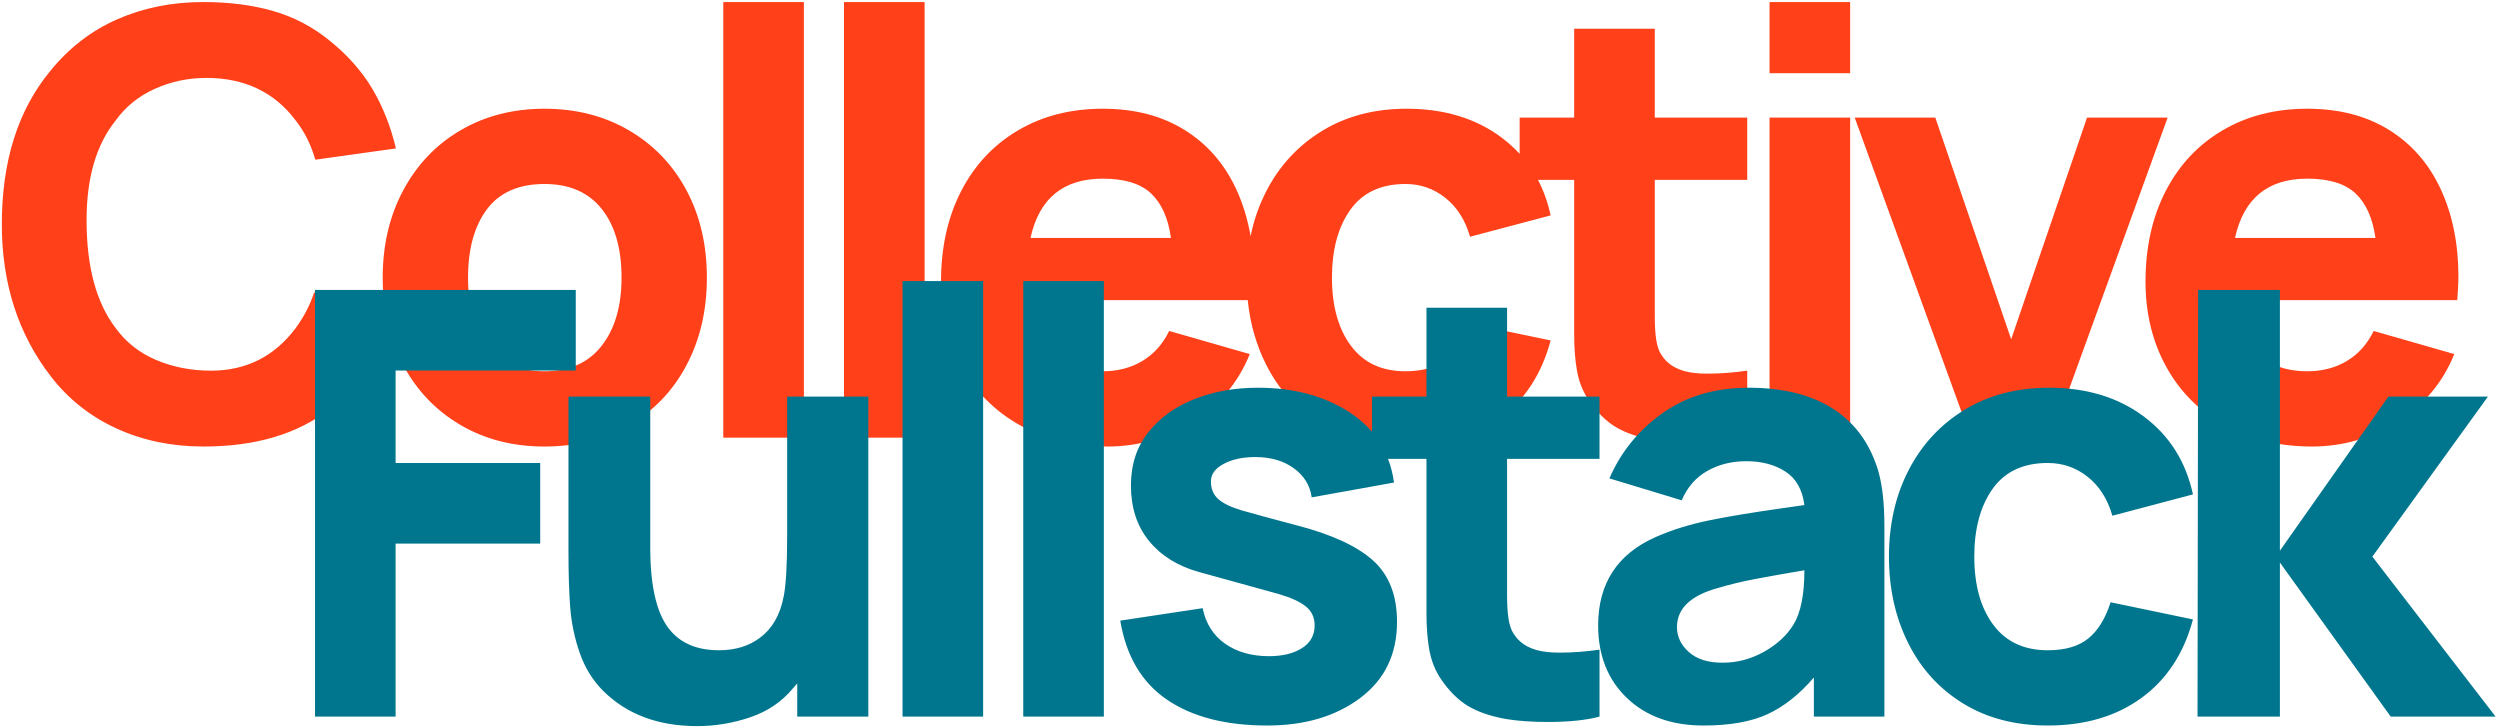
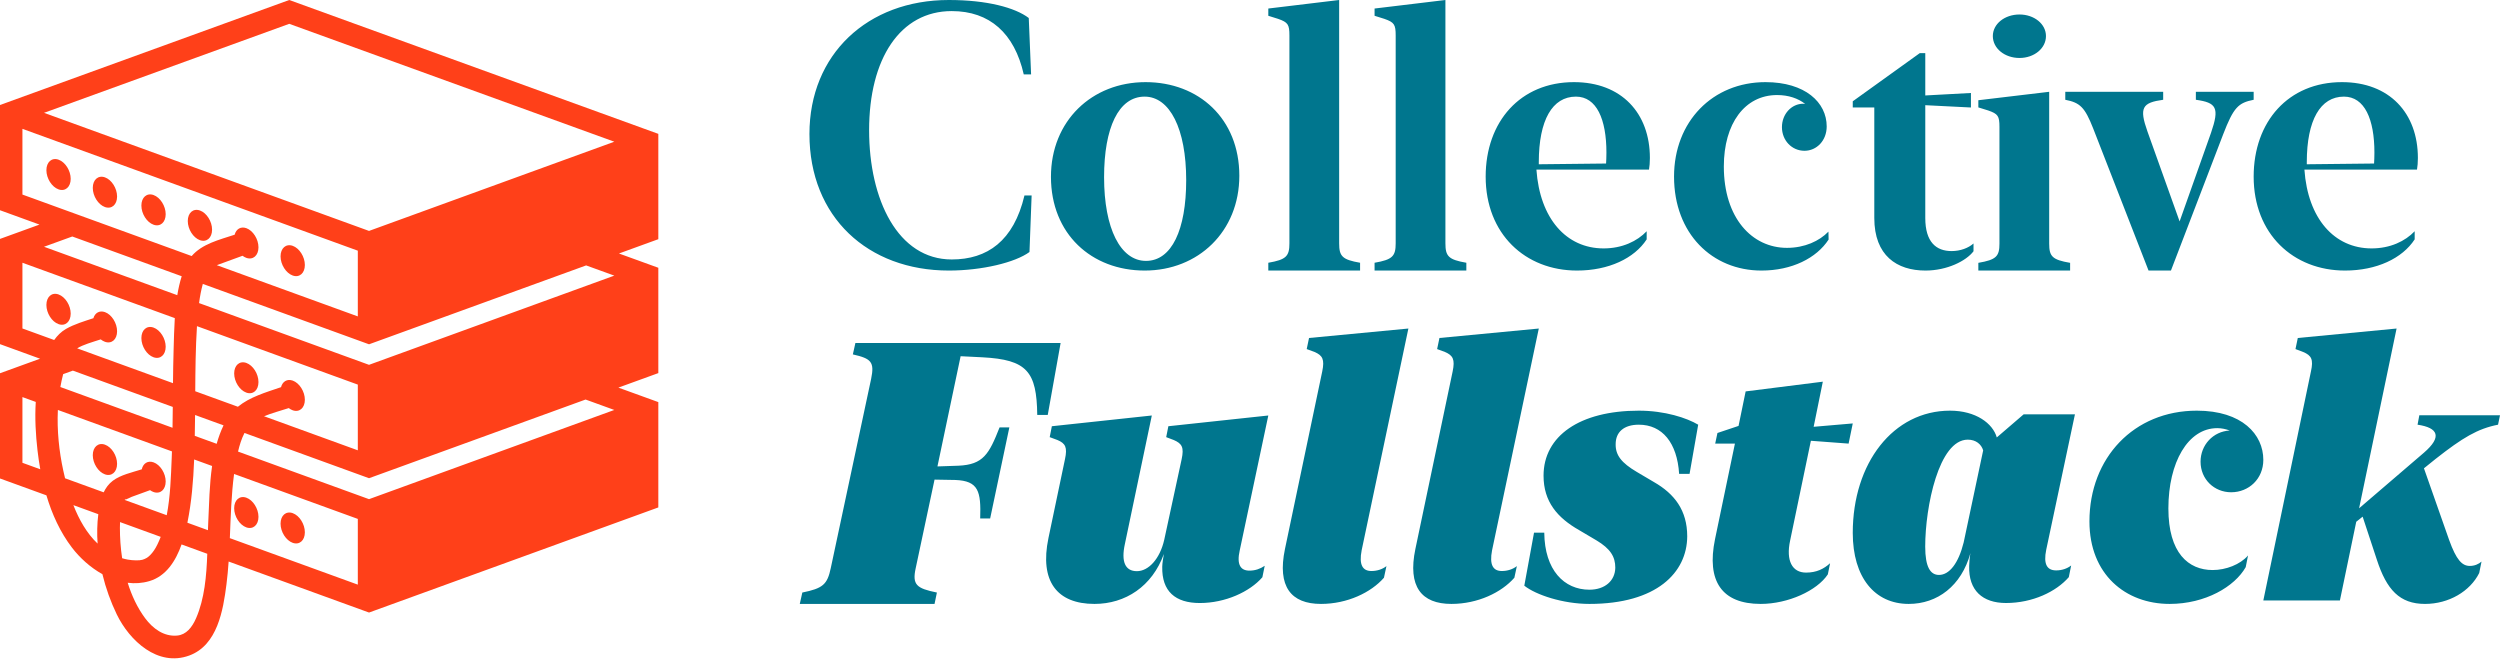
- <svg xmlns="http://www.w3.org/2000/svg" width="457px" height="133px" viewBox="0 0 457 133" version="1.1">
+ <svg xmlns="http://www.w3.org/2000/svg" width="919px" height="242px" viewBox="0 0 919 242" version="1.1">
  <g id="Page-1" stroke="none" stroke-width="1" fill="none" fill-rule="evenodd">
-     <g id="collective-fullstack-logo-1.2" transform="translate(-272, -172)">
-       <g id="Group" transform="translate(272, 172)">
-         <path d="M281.134,32.875 C282.172,34.849 282.947,37.015 283.458,39.375 L268.725,43.275 C267.858,40.242 266.36,37.876 264.229,36.179 C262.099,34.482 259.661,33.633 256.917,33.633 C252.439,33.633 249.081,35.204 246.842,38.346 C244.603,41.488 243.483,45.622 243.483,50.75 C243.483,55.95 244.639,60.103 246.95,63.208 C249.261,66.314 252.583,67.867 256.917,67.867 C260.094,67.867 262.568,67.144 264.337,65.7 C266.107,64.256 267.461,62.053 268.4,59.092 L283.458,62.233 C281.797,68.444 278.656,73.229 274.033,76.588 C269.411,79.946 263.706,81.625 256.917,81.625 C250.994,81.625 245.849,80.289 241.479,77.617 C237.11,74.944 233.751,71.261 231.404,66.567 C229.621,63 228.515,59.1 228.087,54.867 L187.942,54.867 C188.519,58.983 189.964,62.179 192.275,64.454 C194.586,66.729 197.692,67.867 201.592,67.867 C204.336,67.867 206.756,67.235 208.85,65.971 C210.944,64.707 212.569,62.883 213.725,60.5 L228.458,64.725 C226.364,69.925 222.915,74.042 218.113,77.075 C213.31,80.108 208.092,81.625 202.458,81.625 C196.464,81.625 191.156,80.343 186.533,77.779 C181.911,75.215 178.336,71.64 175.808,67.054 C173.281,62.468 172.017,57.286 172.017,51.508 C172.017,45.225 173.244,39.7 175.7,34.933 C178.156,30.167 181.622,26.465 186.1,23.829 C190.578,21.193 195.742,19.875 201.592,19.875 C207.369,19.875 212.335,21.157 216.488,23.721 C220.64,26.285 223.8,29.896 225.967,34.554 C227.198,37.201 228.079,40.075 228.611,43.176 C229.209,40.218 230.176,37.452 231.512,34.879 C233.932,30.221 237.344,26.556 241.75,23.883 C246.156,21.211 251.283,19.875 257.133,19.875 C263.994,19.875 269.772,21.626 274.467,25.129 C275.69,26.042 276.799,27.04 277.792,28.122 L277.792,21.5 L287.758,21.5 L287.758,5.25 L302.492,5.25 L302.492,21.5 L319.392,21.5 L319.392,32.875 L302.492,32.875 L302.492,57.792 C302.492,59.525 302.582,60.969 302.762,62.125 C302.943,63.281 303.25,64.183 303.683,64.833 C304.911,66.783 306.969,67.903 309.858,68.192 C310.364,68.264 311.158,68.3 312.242,68.3 C314.481,68.3 316.864,68.119 319.392,67.758 L319.392,80 C316.936,80.65 313.794,80.975 309.967,80.975 C307.006,80.975 304.442,80.794 302.275,80.433 C299.458,79.928 297.147,79.133 295.342,78.05 C293.536,76.967 291.875,75.306 290.358,73.067 C289.347,71.55 288.661,69.835 288.3,67.921 C287.939,66.007 287.758,63.678 287.758,60.933 L287.758,32.875 L281.134,32.875 Z M70.98,59.606 C70.034,62.197 68.892,64.572 67.554,66.729 C65.785,69.582 63.383,72.236 60.35,74.692 C54.5,79.314 46.772,81.625 37.167,81.625 C31.389,81.625 26.099,80.524 21.296,78.321 C16.493,76.118 12.503,72.958 9.325,68.842 C3.331,61.114 0.333,51.833 0.333,41 C0.333,29.444 3.294,20.092 9.217,12.942 C12.611,8.753 16.692,5.611 21.458,3.517 C26.225,1.422 31.461,0.375 37.167,0.375 C41.861,0.375 46.104,0.917 49.896,2 C53.688,3.083 57.136,4.889 60.242,7.417 C63.564,10.089 66.182,13.05 68.096,16.3 C70.01,19.55 71.436,23.161 72.375,27.133 L57.642,29.192 C56.847,26.447 55.656,24.064 54.067,22.042 C50.167,16.842 44.714,14.242 37.708,14.242 C34.386,14.242 31.244,14.91 28.283,16.246 C25.322,17.582 22.939,19.514 21.133,22.042 C17.594,26.447 15.825,32.514 15.825,40.242 C15.825,48.764 17.594,55.336 21.133,59.958 C23.011,62.558 25.485,64.508 28.554,65.808 C31.624,67.108 34.964,67.758 38.575,67.758 C45.003,67.758 50.167,65.158 54.067,59.958 C55.583,57.864 56.703,55.697 57.425,53.458 L70.397,56.677 C70.105,54.78 69.958,52.804 69.958,50.75 C69.958,44.756 71.222,39.411 73.75,34.717 C76.278,30.022 79.781,26.375 84.258,23.775 C88.736,21.175 93.828,19.875 99.533,19.875 C105.311,19.875 110.457,21.193 114.971,23.829 C119.485,26.465 122.987,30.112 125.479,34.771 C127.971,39.429 129.217,44.756 129.217,50.75 C129.217,56.744 127.971,62.089 125.479,66.783 C122.987,71.478 119.485,75.125 114.971,77.725 C110.457,80.325 105.311,81.625 99.533,81.625 C93.756,81.625 88.628,80.307 84.15,77.671 C79.672,75.035 76.188,71.388 73.696,66.729 C72.507,64.507 71.602,62.132 70.98,59.606 Z M113.617,50.75 C113.617,45.406 112.407,41.217 109.987,38.183 C107.568,35.15 104.083,33.633 99.533,33.633 C94.839,33.633 91.336,35.168 89.025,38.237 C86.714,41.307 85.558,45.478 85.558,50.75 C85.558,56.094 86.75,60.283 89.133,63.317 C91.517,66.35 94.983,67.867 99.533,67.867 C104.083,67.867 107.568,66.314 109.987,63.208 C112.407,60.103 113.617,55.95 113.617,50.75 Z M146.95,80 L132.217,80 L132.217,0.375 L146.95,0.375 L146.95,80 Z M169.017,80 L154.283,80 L154.283,0.375 L169.017,0.375 L169.017,80 Z M201.592,32.658 C194.369,32.658 189.964,36.269 188.375,43.492 L214.05,43.492 C213.544,39.881 212.335,37.172 210.421,35.367 C208.507,33.561 205.564,32.658 201.592,32.658 Z M338.208,0.375 L338.208,13.375 L323.475,13.375 L323.475,0.375 L338.208,0.375 Z M338.208,21.5 L338.208,80 L323.475,80 L323.475,21.5 L338.208,21.5 Z M396.242,21.5 L375.008,80 L360.275,80 L339.042,21.5 L353.775,21.5 L367.642,62.017 L381.508,21.5 L396.242,21.5 Z M408.125,54.867 C408.703,58.983 410.147,62.179 412.458,64.454 C414.769,66.729 417.875,67.867 421.775,67.867 C424.519,67.867 426.939,67.235 429.033,65.971 C431.128,64.707 432.753,62.883 433.908,60.5 L448.642,64.725 C446.547,69.925 443.099,74.042 438.296,77.075 C433.493,80.108 428.275,81.625 422.642,81.625 C416.647,81.625 411.339,80.343 406.717,77.779 C402.094,75.215 398.519,71.64 395.992,67.054 C393.464,62.468 392.2,57.286 392.2,51.508 C392.2,45.225 393.428,39.7 395.883,34.933 C398.339,30.167 401.806,26.465 406.283,23.829 C410.761,21.193 415.925,19.875 421.775,19.875 C427.553,19.875 432.518,21.157 436.671,23.721 C440.824,26.285 443.983,29.896 446.15,34.554 C448.317,39.213 449.4,44.575 449.4,50.642 C449.4,51.581 449.328,52.989 449.183,54.867 L408.125,54.867 Z M421.775,32.658 C414.553,32.658 410.147,36.269 408.558,43.492 L434.233,43.492 C433.728,39.881 432.518,37.172 430.604,35.367 C428.69,33.561 425.747,32.658 421.775,32.658 Z" id="Collective" fill="#FF4019" />
-         <path d="M250.792,78.91 L250.792,72.5 L260.758,72.5 L260.758,56.25 L275.492,56.25 L275.492,72.5 L292.392,72.5 L292.392,83.875 L275.492,83.875 L275.492,108.792 C275.492,110.525 275.582,111.969 275.762,113.125 C275.943,114.281 276.25,115.183 276.683,115.833 C277.911,117.783 279.969,118.903 282.858,119.192 C283.364,119.264 284.158,119.3 285.242,119.3 C287.481,119.3 289.864,119.119 292.392,118.758 L292.392,131 C289.936,131.65 286.794,131.975 282.967,131.975 C280.006,131.975 277.442,131.794 275.275,131.433 C272.458,130.928 270.147,130.133 268.342,129.05 C266.536,127.967 264.875,126.306 263.358,124.067 C262.347,122.55 261.661,120.835 261.3,118.921 C260.939,117.007 260.758,114.678 260.758,111.933 L260.758,83.875 L253.73,83.875 C254.245,85.221 254.613,86.665 254.833,88.208 L239.775,90.917 C239.486,88.75 238.403,86.981 236.525,85.608 C234.647,84.236 232.3,83.55 229.483,83.55 C227.172,83.55 225.24,83.965 223.688,84.796 C222.135,85.626 221.358,86.692 221.358,87.992 C221.358,89.364 221.81,90.447 222.713,91.242 C223.615,92.036 225.042,92.722 226.992,93.3 C229.519,94.022 232.842,94.925 236.958,96.008 C243.386,97.669 248.062,99.818 250.988,102.454 C253.913,105.09 255.375,108.828 255.375,113.667 C255.375,119.589 253.136,124.229 248.658,127.588 C244.181,130.946 238.511,132.625 231.65,132.625 C224.067,132.625 217.964,131.054 213.342,127.912 C208.719,124.771 205.867,119.95 204.783,113.45 L219.842,111.175 C220.419,113.992 221.792,116.158 223.958,117.675 C226.125,119.192 228.797,119.95 231.975,119.95 C234.431,119.95 236.435,119.463 237.988,118.487 C239.54,117.512 240.317,116.122 240.317,114.317 C240.317,112.872 239.775,111.717 238.692,110.85 C237.608,109.983 235.947,109.225 233.708,108.575 L219.192,104.567 C215.292,103.483 212.24,101.588 210.037,98.879 C207.835,96.171 206.733,92.794 206.733,88.75 C206.733,84.922 207.799,81.672 209.929,79 C212.06,76.328 214.876,74.306 218.379,72.933 C221.882,71.561 225.728,70.875 229.917,70.875 C236.489,70.875 242.086,72.374 246.708,75.371 C248.295,76.4 249.656,77.58 250.792,78.91 Z M72.317,67.733 L72.317,84.633 L98.75,84.633 L98.75,99.367 L72.317,99.367 L72.317,131 L57.583,131 L57.583,53 L105.25,53 L105.25,67.733 L72.317,67.733 Z M158.733,72.5 L158.733,131 L145.733,131 L145.733,124.933 L144.975,125.8 C142.953,128.256 140.353,130.025 137.175,131.108 C133.997,132.192 130.747,132.733 127.425,132.733 C120.347,132.733 114.642,130.603 110.308,126.342 C108.358,124.392 106.914,122.063 105.975,119.354 C105.036,116.646 104.458,113.901 104.242,111.121 C104.025,108.34 103.917,104.892 103.917,100.775 L103.917,72.5 L118.867,72.5 L118.867,100.125 C118.867,107.564 120.167,112.692 122.767,115.508 C124.789,117.747 127.678,118.867 131.433,118.867 C134.394,118.867 136.886,118.108 138.908,116.592 C141.147,114.931 142.592,112.439 143.242,109.117 C143.675,107.022 143.892,103.303 143.892,97.958 L143.892,72.5 L158.733,72.5 Z M179.717,131 L164.983,131 L164.983,51.375 L179.717,51.375 L179.717,131 Z M201.783,131 L187.05,131 L187.05,51.375 L201.783,51.375 L201.783,131 Z M331.575,131 L331.575,123.85 C328.903,126.956 326.068,129.194 323.071,130.567 C320.074,131.939 316.192,132.625 311.425,132.625 C305.575,132.625 300.899,130.946 297.396,127.588 C293.893,124.229 292.142,119.806 292.142,114.317 C292.142,106.661 295.644,101.281 302.65,98.175 C305.611,96.875 308.843,95.864 312.346,95.142 C315.849,94.419 320.417,93.661 326.05,92.867 L329.842,92.325 C329.481,89.508 328.325,87.468 326.375,86.204 C324.425,84.94 322.042,84.308 319.225,84.308 C316.553,84.308 314.169,84.904 312.075,86.096 C309.981,87.288 308.428,89.075 307.417,91.458 L294.2,87.45 C296.294,82.611 299.526,78.639 303.896,75.533 C308.265,72.428 313.519,70.875 319.658,70.875 C325.797,70.875 330.853,72.103 334.825,74.558 C338.797,77.014 341.578,80.661 343.167,85.5 C344.033,88.172 344.467,91.711 344.467,96.117 L344.467,131 L331.575,131 Z M327.892,114.1 C329.192,111.933 329.842,108.647 329.842,104.242 C326.447,104.819 323.504,105.343 321.012,105.812 C318.521,106.282 316.192,106.842 314.025,107.492 C309.042,108.864 306.55,111.247 306.55,114.642 C306.55,116.375 307.272,117.892 308.717,119.192 C310.161,120.492 312.219,121.142 314.892,121.142 C317.564,121.142 320.092,120.474 322.475,119.138 C324.858,117.801 326.664,116.122 327.892,114.1 Z M386.142,94.275 C385.275,91.242 383.776,88.876 381.646,87.179 C379.515,85.482 377.078,84.633 374.333,84.633 C369.856,84.633 366.497,86.204 364.258,89.346 C362.019,92.488 360.9,96.622 360.9,101.75 C360.9,106.95 362.056,111.103 364.367,114.208 C366.678,117.314 370,118.867 374.333,118.867 C377.511,118.867 379.985,118.144 381.754,116.7 C383.524,115.256 384.878,113.053 385.817,110.092 L400.875,113.233 C399.214,119.444 396.072,124.229 391.45,127.588 C386.828,130.946 381.122,132.625 374.333,132.625 C368.411,132.625 363.265,131.289 358.896,128.617 C354.526,125.944 351.168,122.261 348.821,117.567 C346.474,112.872 345.3,107.6 345.3,101.75 C345.3,95.828 346.51,90.538 348.929,85.879 C351.349,81.221 354.761,77.556 359.167,74.883 C363.572,72.211 368.7,70.875 374.55,70.875 C381.411,70.875 387.189,72.626 391.883,76.129 C396.578,79.632 399.575,84.381 400.875,90.375 L386.142,94.275 Z M401.817,53 L416.767,53 L416.767,100.667 L436.592,72.5 L454.792,72.5 L433.667,101.75 L456.2,131 L437.025,131 L416.767,102.833 L416.767,131 L401.708,131 L401.817,53 Z" id="Fullstack" fill="#00768E" />
+     <g id="collective-fullstack-logo-2-copy-4" transform="translate(-41, -118)">
+       <g id="Group" transform="translate(41, 118)">
+         <path d="M76.194,203.569 L66.746,200.137 C64.622,206.143 61.107,211.802 54.882,213.625 C52.236,214.4 49.564,214.555 46.945,214.228 C48.414,218.959 50.508,223.437 53.365,227.278 C56.163,231.038 60.261,234.108 65.172,233.63 C68.445,233.311 70.592,230.681 72.095,227.219 C75.198,220.065 75.904,211.719 76.194,203.569 Z M84.045,206.421 C83.853,209.235 83.6,212.042 83.244,214.838 C82.034,224.354 79.922,237.148 69.599,240.962 C57.993,245.246 47.59,235.497 42.913,225.823 C40.705,221.261 38.895,216.245 37.645,211.065 C33.233,208.619 29.338,205.077 26.462,201.311 C22.122,195.627 19.117,189.008 17.06,182.085 L0,175.887 L0,137.205 L14.724,131.859 L0,126.505 L0,87.825 L14.517,82.558 L0,77.282 L0,38.599 L106.324,0 L242,49.207 L242,87.925 L227.526,93.184 L242,98.433 L242,137.151 L227.316,142.486 L242,147.813 L242,186.53 L135.657,225.172 L84.045,206.421 Z M44.127,191.919 C44.093,192.618 44.078,193.319 44.077,194.021 C44.072,197.641 44.325,201.428 44.899,205.206 C45.569,205.41 46.255,205.578 46.959,205.705 C48.874,206.052 51.234,206.098 52.319,205.778 C53.355,205.476 54.29,204.996 55.225,204.039 C56.248,202.985 57.067,201.79 57.889,200.095 C58.322,199.202 58.716,198.286 59.075,197.35 L44.127,191.919 Z M36.138,189.017 L26.976,185.688 C29.056,191.008 31.897,196.059 35.88,199.826 C35.624,196.171 35.692,192.536 36.138,189.017 Z M87.453,149.521 C91.851,145.921 97.591,144.279 103.308,142.324 C103.845,140.237 105.563,139.182 107.599,139.905 C110.067,140.782 112.067,143.934 112.067,146.95 C112.067,149.962 110.067,151.697 107.599,150.819 C107.093,150.639 106.606,150.364 106.152,150.013 C103.207,150.98 99.935,151.824 97.063,153.012 L131.532,165.535 L131.532,141.379 L72.407,119.896 C71.9,127.855 71.824,135.842 71.773,143.825 L87.453,149.521 Z M77.964,171.293 L71.371,168.898 C71.07,176.715 70.435,184.533 68.885,192.153 L76.439,194.898 C76.471,193.887 76.508,192.887 76.554,191.902 C76.865,185.302 76.979,178.181 77.964,171.293 Z M86.046,174.229 C85.012,182.036 84.813,189.936 84.491,197.823 L131.532,214.914 L131.532,190.752 L86.046,174.229 Z M38.116,180.975 C38.881,179.347 39.945,177.883 41.472,176.725 C44.29,174.582 48.523,173.661 52.109,172.531 C52.598,170.339 54.351,169.21 56.438,169.953 C58.906,170.828 60.906,173.985 60.906,176.997 C60.906,180.01 58.906,181.742 56.438,180.867 C55.994,180.708 55.564,180.476 55.159,180.184 C54.648,180.37 54.136,180.554 53.625,180.743 C51.891,181.371 50.155,182.008 48.422,182.636 C48.449,182.63 46.055,183.763 45.79,183.763 L45.767,183.755 C45.756,183.729 45.86,183.643 46.127,183.471 C45.32,183.992 46.667,182.843 45.996,183.619 C46.299,183.267 46.188,183.512 45.994,183.837 L61.292,189.395 C62.629,182.51 62.839,175.168 63.112,168.535 C63.148,167.668 63.18,166.8 63.21,165.933 L21.273,150.699 C20.917,158.208 21.708,165.848 23.267,173.007 C23.468,173.928 23.683,174.866 23.916,175.816 L38.116,180.975 Z M79.646,163.143 C80.307,160.803 81.133,158.53 82.172,156.36 L71.708,152.558 C71.7,153.309 71.691,154.06 71.68,154.81 C71.654,156.607 71.63,158.411 71.598,160.219 L79.646,163.143 Z M87.503,165.997 L135.654,183.491 L225.821,150.699 L215.259,146.867 L135.657,175.791 L89.873,159.158 C88.79,161.242 88.048,163.678 87.503,165.997 Z M37.024,124.755 C33.926,125.766 30.503,126.713 28.368,128.056 L63.59,140.852 C63.634,136.7 63.696,132.548 63.822,128.396 C63.935,124.687 64.005,120.815 64.255,116.935 L8.244,96.584 L8.244,120.746 L19.914,124.985 C21.082,123.35 22.497,121.918 24.269,120.907 C27.34,119.157 30.907,118.106 34.33,116.973 C34.917,115.004 36.595,114.027 38.575,114.731 C41.043,115.609 43.04,118.762 43.04,121.777 C43.04,124.79 41.041,126.524 38.575,125.643 C38.03,125.45 37.507,125.145 37.024,124.755 Z M74.555,104.366 C73.923,106.676 73.49,109.037 73.175,111.414 L135.654,134.111 L225.821,101.32 L215.463,97.565 L135.657,126.564 L74.555,104.366 Z M66.792,101.546 L26.577,86.936 L16.179,90.709 L65.17,108.506 C65.561,106.134 66.084,103.801 66.792,101.546 L66.792,101.546 Z M70.459,94.121 C74.299,89.655 80.511,88.166 86.258,86.278 C86.798,84.2 88.514,83.149 90.546,83.872 C93.014,84.752 95.013,87.906 95.013,90.916 C95.013,93.929 93.014,95.663 90.546,94.786 C90.06,94.613 89.593,94.352 89.156,94.022 C86.297,95.067 83.439,96.113 80.58,97.157 C80.287,97.264 79.994,97.372 79.701,97.479 L131.532,116.309 L131.532,92.15 L8.244,47.361 L8.244,71.52 L70.459,94.121 Z M13.147,147.747 L8.244,145.966 L8.244,170.122 L14.805,172.506 C14.386,170.184 14.051,167.861 13.786,165.558 C13.132,159.886 12.768,153.773 13.147,147.747 Z M63.42,157.248 C63.462,154.693 63.489,152.137 63.512,149.581 L26.781,136.237 L23.217,137.531 C23.213,137.546 23.21,137.561 23.206,137.576 C22.804,139.119 22.467,140.686 22.19,142.27 L63.42,157.248 L63.42,157.248 Z M43.04,170.501 C43.04,173.514 41.041,175.245 38.575,174.37 C36.107,173.49 34.107,170.338 34.107,167.326 C34.107,164.313 36.107,162.578 38.575,163.456 C41.041,164.331 43.04,167.488 43.04,170.501 Z M95.013,189.99 C95.013,193.003 93.014,194.737 90.546,193.859 C88.078,192.982 86.081,189.827 86.081,186.815 C86.081,183.802 88.08,182.07 90.546,182.945 C93.011,183.82 95.013,186.977 95.013,189.99 Z M25.987,115.279 C25.987,118.291 23.985,120.025 21.52,119.148 C19.055,118.27 17.054,115.116 17.054,112.104 C17.054,109.091 19.053,107.357 21.52,108.235 C23.988,109.115 25.987,112.266 25.987,115.279 Z M60.906,127.459 C60.906,130.472 58.906,132.207 56.438,131.329 C53.97,130.454 51.973,127.297 51.973,124.283 C51.973,121.27 53.973,119.538 56.438,120.416 C58.904,121.294 60.906,124.446 60.906,127.459 Z M95.013,140.453 C95.013,143.466 93.014,145.2 90.546,144.322 C88.078,143.447 86.081,140.29 86.081,137.278 C86.081,134.265 88.08,132.533 90.546,133.408 C93.014,134.288 95.013,137.44 95.013,140.453 Z M106.324,8.756 L16.179,41.48 L135.654,84.885 L225.818,52.094 L106.324,8.756 Z M25.987,65.742 C25.987,68.754 23.985,70.489 21.52,69.611 C19.055,68.733 17.054,65.579 17.054,62.566 C17.054,59.553 19.053,57.822 21.52,58.697 C23.988,59.574 25.987,62.726 25.987,65.742 Z M43.04,72.238 C43.04,75.251 41.041,76.985 38.575,76.108 C36.11,75.23 34.107,72.076 34.107,69.064 C34.107,66.051 36.107,64.317 38.575,65.194 C41.043,66.072 43.04,69.226 43.04,72.238 Z M60.906,78.735 C60.906,81.748 58.906,83.482 56.438,82.604 C53.97,81.727 51.973,78.573 51.973,75.56 C51.973,72.548 53.973,70.813 56.438,71.691 C58.904,72.569 60.906,75.723 60.906,78.735 Z M112.067,195.675 C112.067,198.688 110.067,200.42 107.602,199.545 C105.137,198.67 103.134,195.513 103.134,192.5 C103.134,189.486 105.134,187.755 107.602,188.63 C110.07,189.51 112.067,192.662 112.067,195.675 Z M77.96,84.421 C77.96,87.434 75.96,89.168 73.495,88.288 C71.027,87.413 69.027,84.258 69.027,81.245 C69.027,78.232 71.029,76.498 73.495,77.376 C75.96,78.251 77.96,81.405 77.96,84.421 Z M112.067,97.413 C112.067,100.426 110.067,102.16 107.602,101.282 C105.134,100.405 103.134,97.251 103.134,94.238 C103.134,91.225 105.137,89.491 107.602,90.369 C110.067,91.244 112.067,94.4 112.067,97.413 Z" id="Shape" fill="#FF4019" />
+         <path d="M297.551,49.26 C297.551,19.985 318.892,0 348.796,0 C362.826,0 373.167,2.807 378.173,6.617 L379.03,27.337 L376.329,27.337 C372.904,12.231 363.814,4.077 349.85,4.077 C330.88,4.077 319.485,21.589 319.485,47.857 C319.485,73.456 330.09,95.379 349.85,95.379 C362.958,95.379 372.64,88.561 376.593,71.852 L379.227,71.852 L378.437,92.638 C373.167,96.515 360.916,99.456 348.796,99.456 C319.024,99.456 297.551,79.805 297.551,49.26 Z M420.791,99.456 C401.265,99.456 386.33,86.024 386.33,64.994 C386.33,44.438 401.395,30.192 421.115,30.192 C440.641,30.192 455.577,43.624 455.577,64.587 C455.577,85.142 440.447,99.456 420.791,99.456 Z M421.27,95.904 C430.719,95.904 436.045,84.469 436.045,66.214 C436.045,47.356 430.021,35.52 420.763,35.52 C411.188,35.52 405.861,46.955 405.861,65.144 C405.861,84.001 411.885,95.904 421.27,95.904 Z M492.272,0 L492.272,89.45 C492.272,94.186 493.39,95.454 499.966,96.588 L499.966,99.456 L466.23,99.456 L466.23,96.588 C472.806,95.454 473.99,94.186 473.99,89.45 L473.99,13.074 C473.99,9.005 473.464,8.205 469.847,6.937 L466.23,5.803 L466.23,3.135 L492.272,0 Z M531.334,0 L531.334,89.45 C531.334,94.186 532.452,95.454 539.028,96.588 L539.028,99.456 L505.293,99.456 L505.293,96.588 C511.869,95.454 513.053,94.186 513.053,89.45 L513.053,13.074 C513.053,9.005 512.526,8.205 508.91,6.937 L505.293,5.803 L505.293,3.135 L531.334,0 Z M546.131,64.926 C546.131,44.642 558.94,30.192 578.582,30.192 C596.055,30.192 606.5,41.589 606.5,58.074 C606.5,59.634 606.369,61.262 606.172,62.348 L564.787,62.348 C566.035,80.325 575.757,91.315 589.486,91.315 C596.318,91.315 601.836,88.67 605.318,85.006 L605.318,87.991 C600.785,94.979 591.326,99.456 579.698,99.456 C560.714,99.456 546.131,86.024 546.131,64.926 Z M565.662,59.633 L565.662,60.384 L590.392,60.111 C590.456,59.018 590.52,57.72 590.52,56.081 C590.52,43.854 586.932,35.52 579.308,35.52 C570.659,35.52 565.662,44.127 565.662,59.633 Z M647.517,99.456 C629.407,99.456 615.378,85.888 615.378,64.926 C615.378,44.642 629.598,30.192 648.984,30.192 C663.587,30.192 671.495,37.654 671.495,46.473 C671.495,51.697 667.796,55.428 663.332,55.428 C658.677,55.428 655.042,51.629 655.042,46.745 C655.042,41.928 658.549,38.129 662.886,38.129 C663.141,38.129 663.332,38.197 663.587,38.197 C660.973,36.162 657.465,34.941 653.257,34.941 C641.396,34.941 633.68,45.388 633.68,61.195 C633.68,80.122 644.01,91.112 656.891,91.112 C663.396,91.112 668.816,88.602 672.132,85.142 L672.196,88.059 C667.732,94.911 658.677,99.456 647.517,99.456 Z M688.991,80.127 L688.991,39.516 L681.074,39.516 L681.074,37.238 L705.704,19.536 L707.734,19.536 L707.734,35.09 L724.516,34.179 L724.516,39.516 L707.734,38.67 L707.734,80.127 C707.734,88.978 711.727,92.297 717.411,92.297 C720.591,92.297 723.568,91.191 725.463,89.499 L725.463,92.362 C722.756,95.942 715.719,99.456 707.802,99.456 C697.314,99.456 688.991,93.989 688.991,80.127 Z M742.367,21.312 C736.929,21.312 732.565,17.8 732.565,13.259 C732.565,8.779 736.929,5.328 742.367,5.328 C747.732,5.328 752.097,8.779 752.097,13.259 C752.097,17.8 747.732,21.312 742.367,21.312 Z M753.28,33.744 L753.28,89.56 C753.28,94.244 754.398,95.497 760.974,96.619 L760.974,99.456 L727.239,99.456 L727.239,96.619 C733.815,95.497 734.999,94.244 734.999,89.56 L734.999,46.675 C734.999,42.651 734.472,41.859 730.856,40.605 L727.239,39.484 L727.239,36.845 L753.28,33.744 Z M769.423,47.14 C766.369,39.409 764.643,37.743 759.199,36.676 L759.199,33.744 L795.183,33.744 L795.183,36.676 C787.482,37.743 786.287,39.542 789.407,48.339 L801.225,81.395 L812.777,48.806 C815.964,39.542 814.769,37.743 807.2,36.676 L807.2,33.744 L828.446,33.744 L828.446,36.676 C822.803,37.809 821.076,39.409 817.226,49.406 L798.038,99.456 L789.806,99.456 L769.423,47.14 Z M828.446,64.926 C828.446,44.642 841.256,30.192 860.897,30.192 C878.371,30.192 888.815,41.589 888.815,58.074 C888.815,59.634 888.684,61.262 888.487,62.348 L847.102,62.348 C848.35,80.325 858.072,91.315 871.802,91.315 C878.633,91.315 884.151,88.67 887.633,85.006 L887.633,87.991 C883.1,94.979 873.641,99.456 862.014,99.456 C843.029,99.456 828.446,86.024 828.446,64.926 Z M847.977,59.633 L847.977,60.384 L872.707,60.111 C872.771,59.018 872.835,57.72 872.835,56.081 C872.835,43.854 869.247,35.52 861.624,35.52 C852.974,35.52 847.977,44.127 847.977,59.633 Z M389.881,126.096 L385.153,152.529 L381.291,152.529 C381.092,136.59 377.563,132.206 361.116,131.343 L353.126,130.944 L344.604,171.458 L352.327,171.192 C361.449,170.794 363.58,166.942 367.442,157.112 L371.037,157.112 L363.98,190.585 L360.317,190.585 C360.65,180.623 359.718,176.771 351.195,176.439 L343.538,176.306 L336.614,208.85 C335.282,214.96 336.88,216.288 344.404,217.816 L343.538,222 L294,222 L294.932,217.816 C302.456,216.288 304.121,214.894 305.386,208.85 L320.234,139.246 C321.499,133.07 320.301,131.808 313.509,130.28 L314.441,126.096 L389.881,126.096 Z M423.407,152.736 L413.495,200.03 C412.107,206.411 413.561,209.963 417.922,209.963 C422.218,209.963 426.381,205.424 427.967,198.452 L434.377,168.786 C435.303,164.444 434.509,163.063 431.47,161.748 L428.694,160.695 L429.487,156.683 L466.23,152.736 L455.723,202.332 C454.533,207.595 456.053,209.765 459.291,209.765 C461.406,209.765 463.256,209.108 464.908,207.989 L464.049,212.199 C459.357,217.593 450.37,221.671 441.052,221.671 C432.064,221.671 427.042,217.396 427.24,208.318 C427.24,207.134 427.637,204.832 427.835,203.648 C423.539,215.554 413.693,222 402.326,222 C388.515,222 382.104,213.646 385.409,197.794 L391.488,168.786 C392.414,164.444 391.687,162.997 388.713,161.748 L385.871,160.695 L386.664,156.683 L423.407,152.736 Z M517.722,120.768 L500.543,202.288 C499.494,207.701 500.937,209.906 504.149,209.906 C506.248,209.906 508.215,209.237 509.657,208.101 L508.739,212.378 C504.018,217.79 495.298,222 485.594,222 C474.579,222 469.465,215.652 472.35,201.82 L486.053,136.537 C486.971,132.127 486.184,130.657 483.234,129.388 L480.349,128.319 L481.201,124.243 L517.722,120.768 Z M565.662,120.768 L548.484,202.288 C547.435,207.701 548.877,209.906 552.09,209.906 C554.188,209.906 556.155,209.237 557.597,208.101 L556.679,212.378 C551.959,217.79 543.238,222 533.535,222 C522.52,222 517.405,215.652 520.29,201.82 L533.994,136.537 C534.911,132.127 534.125,130.657 531.174,129.388 L528.289,128.319 L529.142,124.243 L565.662,120.768 Z M560.335,215.304 L563.905,195.82 L567.673,195.82 C567.805,209.546 574.944,216.777 584.264,216.777 C589.949,216.777 593.717,213.497 593.783,208.676 C593.783,204.658 591.998,201.712 586.842,198.632 L580.496,194.883 C572.498,190.33 567.408,184.438 567.408,174.863 C567.408,160.267 580.695,150.96 602.442,150.96 C612.027,150.96 620.091,153.638 624.256,156.116 L621.083,174.194 L617.249,174.194 C616.522,162.744 611.035,156.116 602.442,156.116 C596.89,156.116 593.915,158.861 593.915,163.28 C593.849,167.364 596.096,170.176 601.649,173.457 L607.995,177.207 C615.596,181.559 620.223,187.652 620.223,197.159 C620.157,210.484 608.986,222 584.264,222 C574.481,222 564.566,218.652 560.335,215.304 Z M647.234,222 C632.922,222 627.261,213.609 630.442,198.194 L637.757,163.07 L630.505,163.07 L631.332,159.167 L639.092,156.565 L641.7,143.881 L670.07,140.304 L666.698,156.89 L681.074,155.655 L679.547,163.07 L665.681,162.029 L658.048,198.714 C656.457,206.129 658.811,210.487 663.9,210.487 C667.78,210.487 670.451,209.121 672.741,207.04 L671.914,211.138 C667.971,217.122 657.284,222 647.234,222 Z M681.074,195.887 C681.074,170.243 695.936,150.96 716.836,150.96 C726.324,150.96 732.561,155.647 734.021,160.802 L743.907,152.299 L762.75,152.299 L752.2,202.047 C751.073,207.471 752.532,209.68 755.85,209.68 C757.973,209.68 759.897,209.011 761.357,207.872 L760.494,212.158 C755.85,217.514 747.158,221.665 737.405,221.665 C728.779,221.665 723.604,217.045 723.869,208.073 C723.869,206.868 724.068,204.658 724.334,203.319 C721.016,215.371 712.192,222 701.642,222 C689.168,222 681.074,212.291 681.074,195.887 Z M707.707,200.931 C707.707,208.474 709.614,211.344 712.771,211.344 C716.585,211.344 719.939,207.072 721.846,199.396 L729.014,165.554 C728.357,163.351 726.384,161.616 723.359,161.616 C712.705,161.616 707.707,186.313 707.707,200.931 Z M797.553,222 C781.344,222 768.077,211.153 768.077,191.669 C768.077,168.302 784.416,150.96 807.553,150.96 C824.22,150.96 831.997,159.731 831.997,169.038 C831.997,176.001 826.703,180.956 820.167,180.956 C813.958,180.956 808.926,176.202 808.926,169.708 C808.926,163.615 813.501,158.593 819.644,158.258 C818.207,157.723 816.638,157.388 815.069,157.388 C804.285,157.388 797.096,169.975 797.096,186.915 C797.096,203.319 804.481,209.546 813.37,209.546 C818.207,209.546 823.501,207.538 826.376,204.19 L825.527,208.475 C821.474,215.639 810.69,222 797.553,222 Z M891.436,222 C882.096,222 877.327,216.788 873.735,205.763 L868.51,189.926 L866.158,191.797 L860.149,220.73 L831.997,220.73 L849.502,136.537 C850.482,132.127 849.698,130.657 846.628,129.388 L843.82,128.319 L844.669,124.243 L880.985,120.768 L867.203,186.853 L891.044,166.406 C897.772,160.593 896.335,157.252 888.693,156.116 L889.346,152.641 L919,152.641 L918.282,156.116 C910.77,157.586 905.218,160.927 895.355,168.678 L891.044,172.152 L900.319,198.546 C902.932,205.763 905.022,208.035 907.896,208.035 C909.66,208.035 911.162,207.366 912.207,206.431 L911.358,210.641 C908.027,217.323 900.254,222 891.436,222 Z" id="Collective-Fullstack-Copy-2" fill="#00768E" />
      </g>
    </g>
  </g>
</svg>
